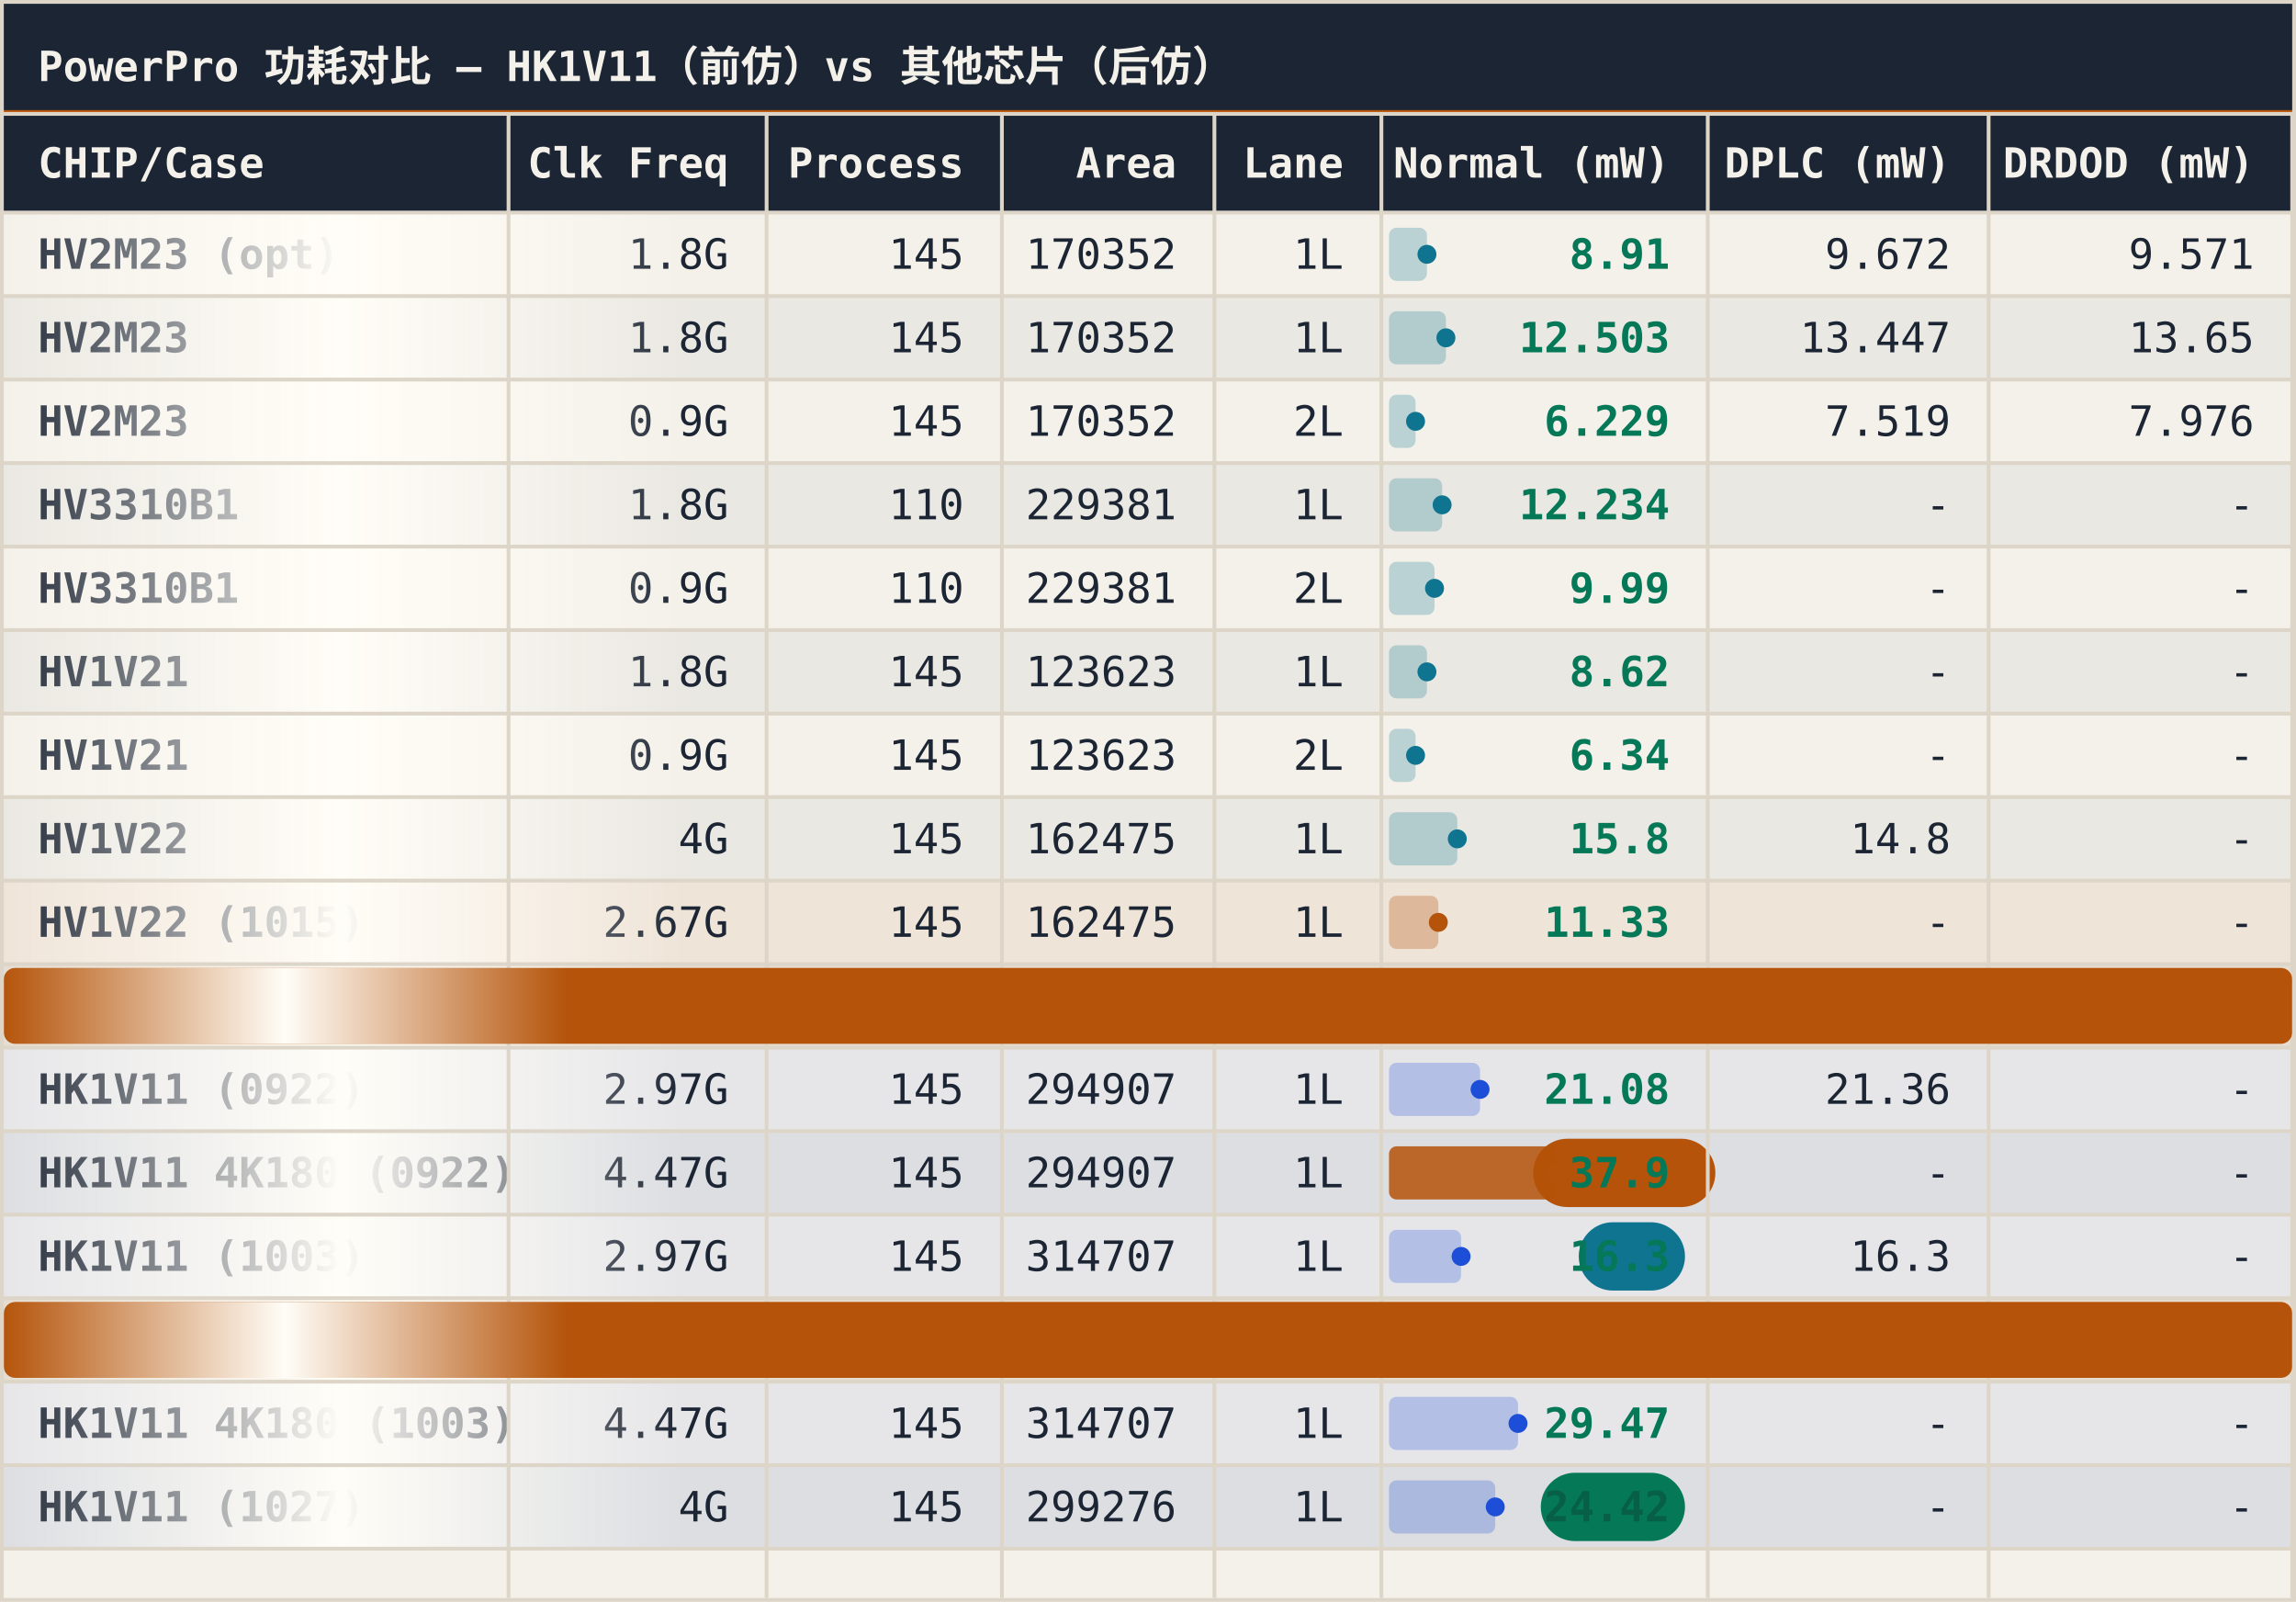
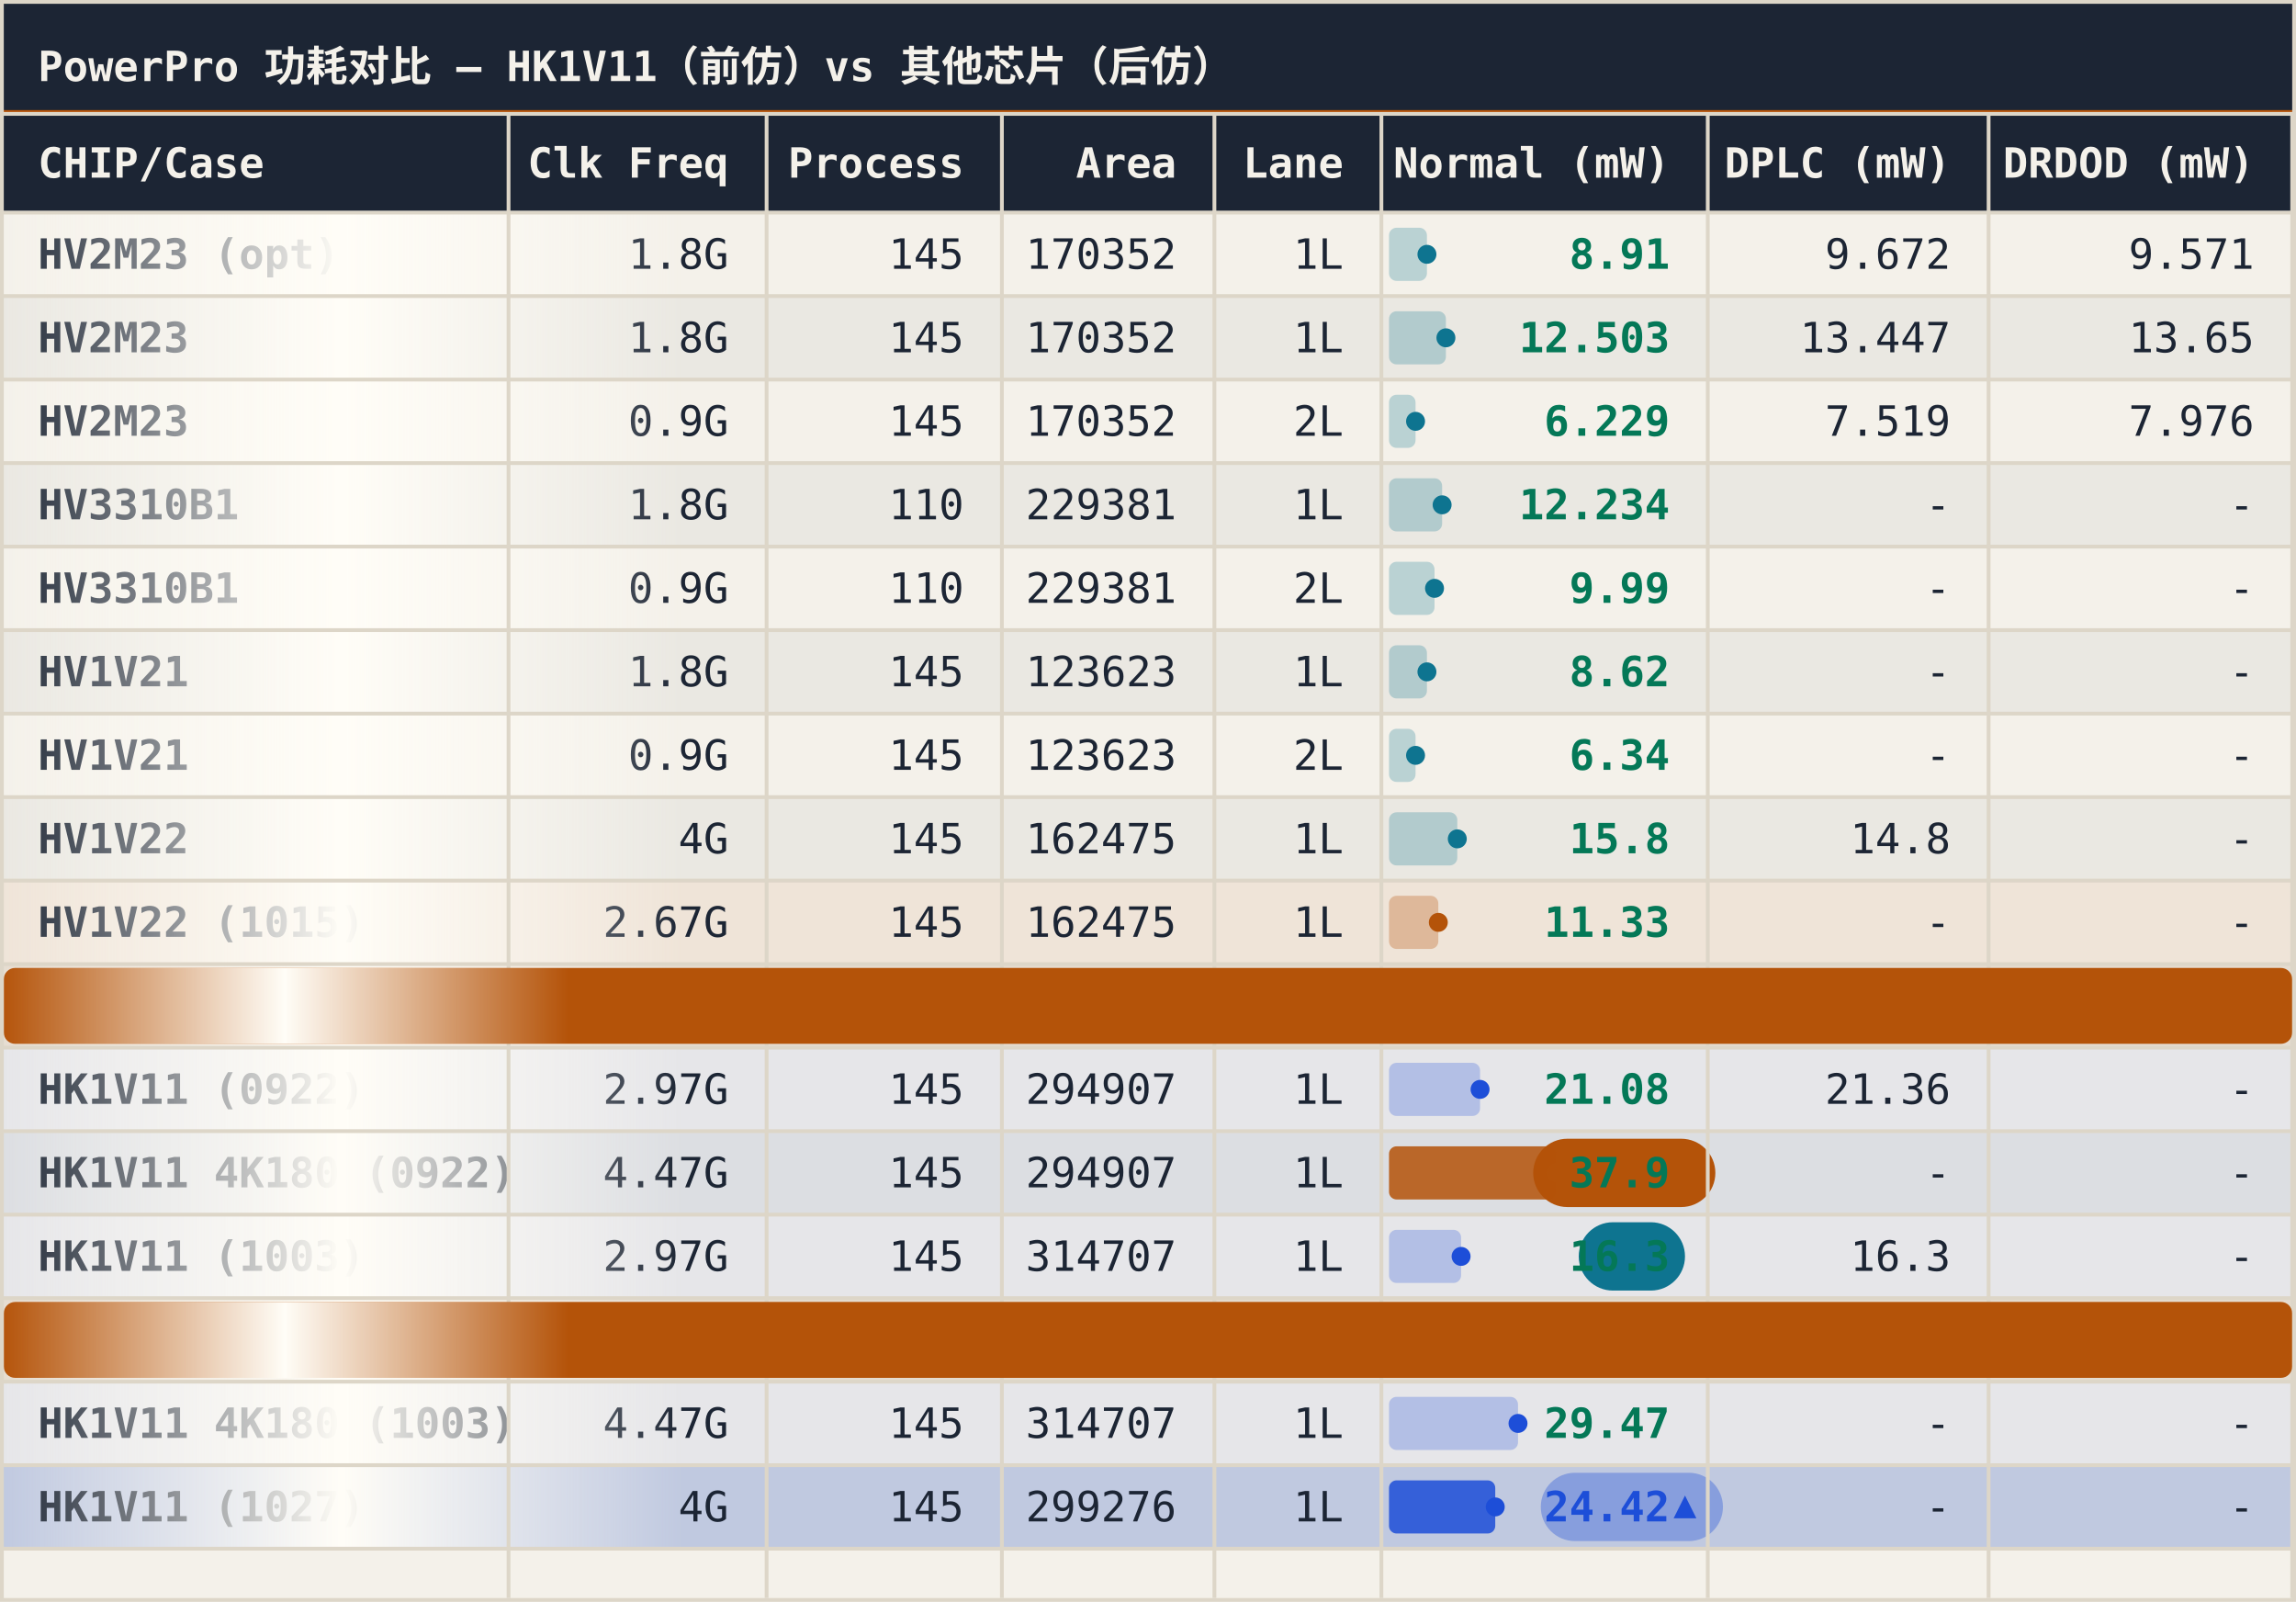
<svg xmlns="http://www.w3.org/2000/svg" width="605" height="422" viewBox="0 0 605 422">
  <style>text{font-family:ui-monospace,Consolas,monospace,"Microsoft YaHei",sans-serif;font-size:11px;}</style>
  <defs>
    <linearGradient id="gCmp" x1="0" y1="0" x2="1" y2="0">
      <stop offset="0" stop-color="#fffdf7" stop-opacity="0" />
      <stop offset="0.5" stop-color="#fffdf7" stop-opacity="1" />
      <stop offset="1" stop-color="#fffdf7" stop-opacity="0" />
    </linearGradient>
    <linearGradient id="gZeb" x1="0" y1="0" x2="1" y2="0">
      <stop offset="0" stop-color="#fffdf7" stop-opacity="0" />
      <stop offset="0.5" stop-color="#fffdf7" stop-opacity="1" />
      <stop offset="1" stop-color="#fffdf7" stop-opacity="0" />
    </linearGradient>
    <clipPath id="cCmp">
      <rect x="1" y="255" width="603" height="20" />
      <rect x="1" y="343" width="603" height="20" />
    </clipPath>
    <clipPath id="cBody">
      <rect x="0" y="56" width="605" height="352" />
    </clipPath>
  </defs>
  <rect x="0" y="0" width="605" height="422" fill="#f4f1ea" />
  <g>
    <rect x="0" y="0" width="605" height="30" fill="#1c2534" />
    <text x="10" y="15.0" dominant-baseline="central" fill="#f4f1ea" font-weight="bold">PowerPro 功耗对比 — HK1V11（前仿）vs 其他芯片（后仿）</text>
    <rect x="0" y="29" width="605" height="2" fill="#b45309" />
    <rect x="0" y="30" width="605" height="26" fill="#1c2534" />
    <text x="10" y="43.0" dominant-baseline="central" fill="#f4f1ea" font-weight="bold">CHIP/Case</text>
    <text x="192" y="43.0" text-anchor="end" dominant-baseline="central" fill="#f4f1ea" font-weight="bold">Clk Freq</text>
    <text x="254" y="43.0" text-anchor="end" dominant-baseline="central" fill="#f4f1ea" font-weight="bold">Process</text>
    <text x="310" y="43.0" text-anchor="end" dominant-baseline="central" fill="#f4f1ea" font-weight="bold">Area</text>
    <text x="354" y="43.0" text-anchor="end" dominant-baseline="central" fill="#f4f1ea" font-weight="bold">Lane</text>
    <text x="440" y="43.0" text-anchor="end" dominant-baseline="central" fill="#f4f1ea" font-weight="bold">Normal (mW)</text>
    <text x="514" y="43.0" text-anchor="end" dominant-baseline="central" fill="#f4f1ea" font-weight="bold">DPLC (mW)</text>
    <text x="594" y="43.0" text-anchor="end" dominant-baseline="central" fill="#f4f1ea" font-weight="bold">DRDOD (mW)</text>
  </g>
  <g>
    <rect x="366" y="60" width="10" height="14" rx="2" fill="#0e7490" fill-opacity="0.25" />
    <circle cx="376" cy="67" r="2.5" fill="#0e7490" />
    <text x="10" y="67.0" dominant-baseline="central" fill="#1c2534" font-weight="bold">HV2M23 (opt)</text>
    <text x="192" y="67.0" text-anchor="end" dominant-baseline="central" fill="#1c2534">1.8G</text>
    <text x="254" y="67.0" text-anchor="end" dominant-baseline="central" fill="#1c2534">145</text>
    <text x="310" y="67.0" text-anchor="end" dominant-baseline="central" fill="#1c2534">170352</text>
    <text x="354" y="67.0" text-anchor="end" dominant-baseline="central" fill="#1c2534">1L</text>
    <text x="440" y="67.0" text-anchor="end" dominant-baseline="central" fill="#047857" font-weight="bold">8.91</text>
    <text x="514" y="67.0" text-anchor="end" dominant-baseline="central" fill="#1c2534">9.672</text>
    <text x="594" y="67.0" text-anchor="end" dominant-baseline="central" fill="#1c2534">9.571</text>
  </g>
  <g>
    <rect x="0" y="78" width="605" height="22" fill="#1c2534" fill-opacity="0.045" />
    <rect x="366" y="82" width="15" height="14" rx="2" fill="#0e7490" fill-opacity="0.25" />
    <circle cx="381" cy="89" r="2.5" fill="#0e7490" />
    <text x="10" y="89.0" dominant-baseline="central" fill="#1c2534" font-weight="bold">HV2M23</text>
    <text x="192" y="89.0" text-anchor="end" dominant-baseline="central" fill="#1c2534">1.8G</text>
    <text x="254" y="89.0" text-anchor="end" dominant-baseline="central" fill="#1c2534">145</text>
    <text x="310" y="89.0" text-anchor="end" dominant-baseline="central" fill="#1c2534">170352</text>
    <text x="354" y="89.0" text-anchor="end" dominant-baseline="central" fill="#1c2534">1L</text>
    <text x="440" y="89.0" text-anchor="end" dominant-baseline="central" fill="#047857" font-weight="bold">12.503</text>
    <text x="514" y="89.0" text-anchor="end" dominant-baseline="central" fill="#1c2534">13.447</text>
    <text x="594" y="89.0" text-anchor="end" dominant-baseline="central" fill="#1c2534">13.65</text>
  </g>
  <g>
    <rect x="366" y="104" width="7" height="14" rx="2" fill="#0e7490" fill-opacity="0.25" />
    <circle cx="373" cy="111" r="2.5" fill="#0e7490" />
    <text x="10" y="111.0" dominant-baseline="central" fill="#1c2534" font-weight="bold">HV2M23</text>
    <text x="192" y="111.0" text-anchor="end" dominant-baseline="central" fill="#1c2534">0.9G</text>
    <text x="254" y="111.0" text-anchor="end" dominant-baseline="central" fill="#1c2534">145</text>
    <text x="310" y="111.0" text-anchor="end" dominant-baseline="central" fill="#1c2534">170352</text>
    <text x="354" y="111.0" text-anchor="end" dominant-baseline="central" fill="#1c2534">2L</text>
    <text x="440" y="111.0" text-anchor="end" dominant-baseline="central" fill="#047857" font-weight="bold">6.229</text>
    <text x="514" y="111.0" text-anchor="end" dominant-baseline="central" fill="#1c2534">7.519</text>
    <text x="594" y="111.0" text-anchor="end" dominant-baseline="central" fill="#1c2534">7.976</text>
  </g>
  <g>
    <rect x="0" y="122" width="605" height="22" fill="#1c2534" fill-opacity="0.045" />
    <rect x="366" y="126" width="14" height="14" rx="2" fill="#0e7490" fill-opacity="0.25" />
    <circle cx="380" cy="133" r="2.5" fill="#0e7490" />
    <text x="10" y="133.0" dominant-baseline="central" fill="#1c2534" font-weight="bold">HV3310B1</text>
    <text x="192" y="133.0" text-anchor="end" dominant-baseline="central" fill="#1c2534">1.8G</text>
    <text x="254" y="133.0" text-anchor="end" dominant-baseline="central" fill="#1c2534">110</text>
    <text x="310" y="133.0" text-anchor="end" dominant-baseline="central" fill="#1c2534">229381</text>
    <text x="354" y="133.0" text-anchor="end" dominant-baseline="central" fill="#1c2534">1L</text>
    <text x="440" y="133.0" text-anchor="end" dominant-baseline="central" fill="#047857" font-weight="bold">12.234</text>
    <text x="514" y="133.0" text-anchor="end" dominant-baseline="central" fill="#1c2534">-</text>
    <text x="594" y="133.0" text-anchor="end" dominant-baseline="central" fill="#1c2534">-</text>
  </g>
  <g>
    <rect x="366" y="148" width="12" height="14" rx="2" fill="#0e7490" fill-opacity="0.25" />
    <circle cx="378" cy="155" r="2.5" fill="#0e7490" />
    <text x="10" y="155.0" dominant-baseline="central" fill="#1c2534" font-weight="bold">HV3310B1</text>
    <text x="192" y="155.0" text-anchor="end" dominant-baseline="central" fill="#1c2534">0.9G</text>
    <text x="254" y="155.0" text-anchor="end" dominant-baseline="central" fill="#1c2534">110</text>
    <text x="310" y="155.0" text-anchor="end" dominant-baseline="central" fill="#1c2534">229381</text>
    <text x="354" y="155.0" text-anchor="end" dominant-baseline="central" fill="#1c2534">2L</text>
    <text x="440" y="155.0" text-anchor="end" dominant-baseline="central" fill="#047857" font-weight="bold">9.99</text>
    <text x="514" y="155.0" text-anchor="end" dominant-baseline="central" fill="#1c2534">-</text>
    <text x="594" y="155.0" text-anchor="end" dominant-baseline="central" fill="#1c2534">-</text>
  </g>
  <g>
    <rect x="0" y="166" width="605" height="22" fill="#1c2534" fill-opacity="0.045" />
    <rect x="366" y="170" width="10" height="14" rx="2" fill="#0e7490" fill-opacity="0.25" />
    <circle cx="376" cy="177" r="2.5" fill="#0e7490" />
    <text x="10" y="177.0" dominant-baseline="central" fill="#1c2534" font-weight="bold">HV1V21</text>
    <text x="192" y="177.0" text-anchor="end" dominant-baseline="central" fill="#1c2534">1.8G</text>
    <text x="254" y="177.0" text-anchor="end" dominant-baseline="central" fill="#1c2534">145</text>
    <text x="310" y="177.0" text-anchor="end" dominant-baseline="central" fill="#1c2534">123623</text>
    <text x="354" y="177.0" text-anchor="end" dominant-baseline="central" fill="#1c2534">1L</text>
    <text x="440" y="177.0" text-anchor="end" dominant-baseline="central" fill="#047857" font-weight="bold">8.62</text>
    <text x="514" y="177.0" text-anchor="end" dominant-baseline="central" fill="#1c2534">-</text>
    <text x="594" y="177.0" text-anchor="end" dominant-baseline="central" fill="#1c2534">-</text>
  </g>
  <g>
    <rect x="366" y="192" width="7" height="14" rx="2" fill="#0e7490" fill-opacity="0.25" />
    <circle cx="373" cy="199" r="2.5" fill="#0e7490" />
    <text x="10" y="199.0" dominant-baseline="central" fill="#1c2534" font-weight="bold">HV1V21</text>
    <text x="192" y="199.0" text-anchor="end" dominant-baseline="central" fill="#1c2534">0.9G</text>
    <text x="254" y="199.0" text-anchor="end" dominant-baseline="central" fill="#1c2534">145</text>
    <text x="310" y="199.0" text-anchor="end" dominant-baseline="central" fill="#1c2534">123623</text>
    <text x="354" y="199.0" text-anchor="end" dominant-baseline="central" fill="#1c2534">2L</text>
    <text x="440" y="199.0" text-anchor="end" dominant-baseline="central" fill="#047857" font-weight="bold">6.34</text>
    <text x="514" y="199.0" text-anchor="end" dominant-baseline="central" fill="#1c2534">-</text>
    <text x="594" y="199.0" text-anchor="end" dominant-baseline="central" fill="#1c2534">-</text>
  </g>
  <g>
    <rect x="0" y="210" width="605" height="22" fill="#1c2534" fill-opacity="0.045" />
    <rect x="366" y="214" width="18" height="14" rx="2" fill="#0e7490" fill-opacity="0.25" />
    <circle cx="384" cy="221" r="2.5" fill="#0e7490" />
    <text x="10" y="221.0" dominant-baseline="central" fill="#1c2534" font-weight="bold">HV1V22</text>
    <text x="192" y="221.0" text-anchor="end" dominant-baseline="central" fill="#1c2534">4G</text>
    <text x="254" y="221.0" text-anchor="end" dominant-baseline="central" fill="#1c2534">145</text>
    <text x="310" y="221.0" text-anchor="end" dominant-baseline="central" fill="#1c2534">162475</text>
    <text x="354" y="221.0" text-anchor="end" dominant-baseline="central" fill="#1c2534">1L</text>
    <text x="440" y="221.0" text-anchor="end" dominant-baseline="central" fill="#047857" font-weight="bold">15.8</text>
    <text x="514" y="221.0" text-anchor="end" dominant-baseline="central" fill="#1c2534">14.8</text>
    <text x="594" y="221.0" text-anchor="end" dominant-baseline="central" fill="#1c2534">-</text>
  </g>
  <g>
    <rect x="0" y="232" width="605" height="22" fill="#b45309" fill-opacity="0.08" />
    <rect x="366" y="236" width="13" height="14" rx="2" fill="#b45309" fill-opacity="0.30" />
    <circle cx="379" cy="243" r="2.5" fill="#b45309" />
    <text x="10" y="243.0" dominant-baseline="central" fill="#1c2534" font-weight="bold">HV1V22 (1015)</text>
    <text x="192" y="243.0" text-anchor="end" dominant-baseline="central" fill="#1c2534">2.67G</text>
    <text x="254" y="243.0" text-anchor="end" dominant-baseline="central" fill="#1c2534">145</text>
    <text x="310" y="243.0" text-anchor="end" dominant-baseline="central" fill="#1c2534">162475</text>
    <text x="354" y="243.0" text-anchor="end" dominant-baseline="central" fill="#1c2534">1L</text>
    <text x="440" y="243.0" text-anchor="end" dominant-baseline="central" fill="#047857" font-weight="bold">11.33</text>
    <text x="514" y="243.0" text-anchor="end" dominant-baseline="central" fill="#1c2534">-</text>
    <text x="594" y="243.0" text-anchor="end" dominant-baseline="central" fill="#1c2534">-</text>
  </g>
  <g>
    <rect x="0" y="254" width="605" height="22" fill="#1c2534" fill-opacity="0.045" />
    <rect x="0" y="254" width="605" height="22" fill="#b45309" fill-opacity="0.08" />
    <rect x="366" y="258" width="22" height="14" rx="2" fill="#b45309" fill-opacity="0.30" />
    <circle cx="388" cy="265" r="2.5" fill="#b45309" />
    <text x="10" y="265.0" dominant-baseline="central" fill="#1c2534" font-weight="bold">HV1V22 (1015)</text>
    <text x="192" y="265.0" text-anchor="end" dominant-baseline="central" fill="#1c2534">4.46G</text>
    <text x="254" y="265.0" text-anchor="end" dominant-baseline="central" fill="#1c2534">145</text>
    <text x="310" y="265.0" text-anchor="end" dominant-baseline="central" fill="#1c2534">162475</text>
    <text x="354" y="265.0" text-anchor="end" dominant-baseline="central" fill="#1c2534">1L</text>
    <text x="440" y="265.0" text-anchor="end" dominant-baseline="central" fill="#047857" font-weight="bold">18.97</text>
    <text x="514" y="265.0" text-anchor="end" dominant-baseline="central" fill="#1c2534">-</text>
    <text x="594" y="265.0" text-anchor="end" dominant-baseline="central" fill="#1c2534">-</text>
  </g>
  <g>
    <rect x="0" y="276" width="605" height="22" fill="#1d4ed8" fill-opacity="0.07" />
    <rect x="366" y="280" width="24" height="14" rx="2" fill="#1d4ed8" fill-opacity="0.25" />
    <circle cx="390" cy="287" r="2.5" fill="#1d4ed8" />
    <text x="10" y="287.0" dominant-baseline="central" fill="#1c2534" font-weight="bold">HK1V11 (0922)</text>
    <text x="192" y="287.0" text-anchor="end" dominant-baseline="central" fill="#1c2534">2.97G</text>
    <text x="254" y="287.0" text-anchor="end" dominant-baseline="central" fill="#1c2534">145</text>
    <text x="310" y="287.0" text-anchor="end" dominant-baseline="central" fill="#1c2534">294907</text>
    <text x="354" y="287.0" text-anchor="end" dominant-baseline="central" fill="#1c2534">1L</text>
    <text x="440" y="287.0" text-anchor="end" dominant-baseline="central" fill="#047857" font-weight="bold">21.08</text>
    <text x="514" y="287.0" text-anchor="end" dominant-baseline="central" fill="#1c2534">21.36</text>
    <text x="594" y="287.0" text-anchor="end" dominant-baseline="central" fill="#1c2534">-</text>
  </g>
  <g>
    <rect x="0" y="298" width="605" height="22" fill="#1c2534" fill-opacity="0.045" />
    <rect x="0" y="298" width="605" height="22" fill="#1d4ed8" fill-opacity="0.07" />
    <rect x="404" y="300" width="48" height="18" rx="9" fill="#b45309" />
    <g>
      <rect x="366" y="302" width="44" height="14" rx="2" fill="#b45309" fill-opacity="0.85" />
      <path d="M441 312 L447 312 L444 306 Z" fill="#b45309" />
    </g>
    <circle cx="410" cy="309" r="2.5" fill="#b45309" />
    <text x="10" y="309.0" dominant-baseline="central" fill="#1c2534" font-weight="bold">HK1V11 4K180 (0922)</text>
    <text x="192" y="309.0" text-anchor="end" dominant-baseline="central" fill="#1c2534">4.47G</text>
    <text x="254" y="309.0" text-anchor="end" dominant-baseline="central" fill="#1c2534">145</text>
    <text x="310" y="309.0" text-anchor="end" dominant-baseline="central" fill="#1c2534">294907</text>
    <text x="354" y="309.0" text-anchor="end" dominant-baseline="central" fill="#1c2534">1L</text>
    <text x="440" y="309.0" text-anchor="end" dominant-baseline="central" fill="#047857" font-weight="bold">37.9</text>
    <text x="514" y="309.0" text-anchor="end" dominant-baseline="central" fill="#1c2534">-</text>
    <text x="594" y="309.0" text-anchor="end" dominant-baseline="central" fill="#1c2534">-</text>
  </g>
  <g>
    <rect x="0" y="320" width="605" height="22" fill="#1d4ed8" fill-opacity="0.07" />
    <rect x="366" y="324" width="19" height="14" rx="2" fill="#1d4ed8" fill-opacity="0.25" />
    <circle cx="385" cy="331" r="2.5" fill="#1d4ed8" />
    <rect x="416" y="322" width="28" height="18" rx="9" fill="#0e7490" />
    <text x="10" y="331.0" dominant-baseline="central" fill="#1c2534" font-weight="bold">HK1V11 (1003)</text>
    <text x="192" y="331.0" text-anchor="end" dominant-baseline="central" fill="#1c2534">2.97G</text>
    <text x="254" y="331.0" text-anchor="end" dominant-baseline="central" fill="#1c2534">145</text>
    <text x="310" y="331.0" text-anchor="end" dominant-baseline="central" fill="#1c2534">314707</text>
    <text x="354" y="331.0" text-anchor="end" dominant-baseline="central" fill="#1c2534">1L</text>
    <text x="440" y="331.0" text-anchor="end" dominant-baseline="central" fill="#047857" font-weight="bold">16.3</text>
    <text x="514" y="331.0" text-anchor="end" dominant-baseline="central" fill="#1c2534">16.3</text>
    <text x="594" y="331.0" text-anchor="end" dominant-baseline="central" fill="#1c2534">-</text>
  </g>
  <g>
    <rect x="0" y="342" width="605" height="22" fill="#1c2534" fill-opacity="0.045" />
    <rect x="0" y="342" width="605" height="22" fill="#b45309" fill-opacity="0.08" />
    <rect x="366" y="346" width="30" height="14" rx="2" fill="#b45309" fill-opacity="0.30" />
    <circle cx="396" cy="353" r="2.5" fill="#b45309" />
    <text x="10" y="353.0" dominant-baseline="central" fill="#1c2534" font-weight="bold">HK1V11 (1015)</text>
    <text x="192" y="353.0" text-anchor="end" dominant-baseline="central" fill="#1c2534">4.46G</text>
    <text x="254" y="353.0" text-anchor="end" dominant-baseline="central" fill="#1c2534">145</text>
    <text x="310" y="353.0" text-anchor="end" dominant-baseline="central" fill="#1c2534">314707</text>
    <text x="354" y="353.0" text-anchor="end" dominant-baseline="central" fill="#1c2534">1L</text>
    <text x="440" y="353.0" text-anchor="end" dominant-baseline="central" fill="#047857" font-weight="bold">25.65</text>
    <text x="514" y="353.0" text-anchor="end" dominant-baseline="central" fill="#1c2534">-</text>
    <text x="594" y="353.0" text-anchor="end" dominant-baseline="central" fill="#1c2534">-</text>
  </g>
  <g>
    <rect x="0" y="364" width="605" height="22" fill="#1d4ed8" fill-opacity="0.07" />
    <rect x="366" y="368" width="34" height="14" rx="2" fill="#1d4ed8" fill-opacity="0.25" />
    <circle cx="400" cy="375" r="2.5" fill="#1d4ed8" />
    <text x="10" y="375.0" dominant-baseline="central" fill="#1c2534" font-weight="bold">HK1V11 4K180 (1003)</text>
    <text x="192" y="375.0" text-anchor="end" dominant-baseline="central" fill="#1c2534">4.47G</text>
    <text x="254" y="375.0" text-anchor="end" dominant-baseline="central" fill="#1c2534">145</text>
    <text x="310" y="375.0" text-anchor="end" dominant-baseline="central" fill="#1c2534">314707</text>
    <text x="354" y="375.0" text-anchor="end" dominant-baseline="central" fill="#1c2534">1L</text>
    <text x="440" y="375.0" text-anchor="end" dominant-baseline="central" fill="#047857" font-weight="bold">29.47</text>
    <text x="514" y="375.0" text-anchor="end" dominant-baseline="central" fill="#1c2534">-</text>
    <text x="594" y="375.0" text-anchor="end" dominant-baseline="central" fill="#1c2534">-</text>
  </g>
  <g>
    <rect x="0" y="386" width="605" height="22" fill="#1c2534" fill-opacity="0.045" />
-     <rect x="0" y="386" width="605" height="22" fill="#1d4ed8" fill-opacity="0.07" />
-     <rect x="406" y="388" width="38" height="18" rx="9" fill="#047857" />
-     <rect x="366" y="390" width="28" height="14" rx="2" fill="#1d4ed8" fill-opacity="0.25" />
+     <rect x="0" y="386" width="605" height="22" fill="#1d4ed8" fill-opacity="0.20" />
+     <rect x="406" y="388" width="48" height="18" rx="9" fill="#1d4ed8" fill-opacity="0.35" />
+     <rect x="366" y="390" width="28" height="14" rx="2" fill="#1d4ed8" fill-opacity="0.85" />
+     <path d="M441 400 L447 400 L444 394 Z" fill="#1d4ed8" />
    <circle cx="394" cy="397" r="2.5" fill="#1d4ed8" />
    <text x="10" y="397.0" dominant-baseline="central" fill="#1c2534" font-weight="bold">HK1V11 (1027)</text>
    <text x="192" y="397.0" text-anchor="end" dominant-baseline="central" fill="#1c2534">4G</text>
    <text x="254" y="397.0" text-anchor="end" dominant-baseline="central" fill="#1c2534">145</text>
    <text x="310" y="397.0" text-anchor="end" dominant-baseline="central" fill="#1c2534">299276</text>
    <text x="354" y="397.0" text-anchor="end" dominant-baseline="central" fill="#1c2534">1L</text>
-     <text x="440" y="397.0" text-anchor="end" dominant-baseline="central" fill="#065F46" font-weight="bold">24.42</text>
+     <text x="440" y="397.0" text-anchor="end" dominant-baseline="central" fill="#1d4ed8" font-weight="bold">24.42</text>
    <text x="514" y="397.0" text-anchor="end" dominant-baseline="central" fill="#1c2534">-</text>
    <text x="594" y="397.0" text-anchor="end" dominant-baseline="central" fill="#1c2534">-</text>
  </g>
  <g clip-path="url(#cBody)">
    <rect x="0" y="50" width="180" height="366" fill="url(#gZeb)" />
  </g>
  <g stroke="#ddd6c8" stroke-width="1">
    <line x1="0" y1="30" x2="0" y2="421" />
    <line x1="134" y1="30" x2="134" y2="421" />
    <line x1="202" y1="30" x2="202" y2="421" />
    <line x1="264" y1="30" x2="264" y2="421" />
    <line x1="320" y1="30" x2="320" y2="421" />
    <line x1="364" y1="30" x2="364" y2="421" />
    <line x1="450" y1="30" x2="450" y2="421" />
    <line x1="524" y1="30" x2="524" y2="421" />
    <line x1="604" y1="30" x2="604" y2="421" />
    <line x1="0" y1="30" x2="605" y2="30" />
    <line x1="0" y1="56" x2="605" y2="56" />
    <line x1="0" y1="78" x2="605" y2="78" />
    <line x1="0" y1="100" x2="605" y2="100" />
    <line x1="0" y1="122" x2="605" y2="122" />
    <line x1="0" y1="144" x2="605" y2="144" />
    <line x1="0" y1="166" x2="605" y2="166" />
    <line x1="0" y1="188" x2="605" y2="188" />
    <line x1="0" y1="210" x2="605" y2="210" />
    <line x1="0" y1="232" x2="605" y2="232" />
    <line x1="0" y1="254" x2="605" y2="254" />
    <line x1="0" y1="276" x2="605" y2="276" />
    <line x1="0" y1="298" x2="605" y2="298" />
    <line x1="0" y1="320" x2="605" y2="320" />
    <line x1="0" y1="342" x2="605" y2="342" />
    <line x1="0" y1="364" x2="605" y2="364" />
    <line x1="0" y1="386" x2="605" y2="386" />
    <line x1="0" y1="408" x2="605" y2="408" />
  </g>
  <g fill="#b45309">
    <rect x="1" y="255" width="603" height="20" rx="3" />
    <rect x="1" y="343" width="603" height="20" rx="3" />
  </g>
  <g clip-path="url(#cCmp)">
    <rect x="0" y="255" width="150" height="108" fill="url(#gCmp)" />
  </g>
  <rect x="0.5" y="0.5" width="604" height="421" fill="none" stroke="#ddd6c8" stroke-width="1" />
</svg>
